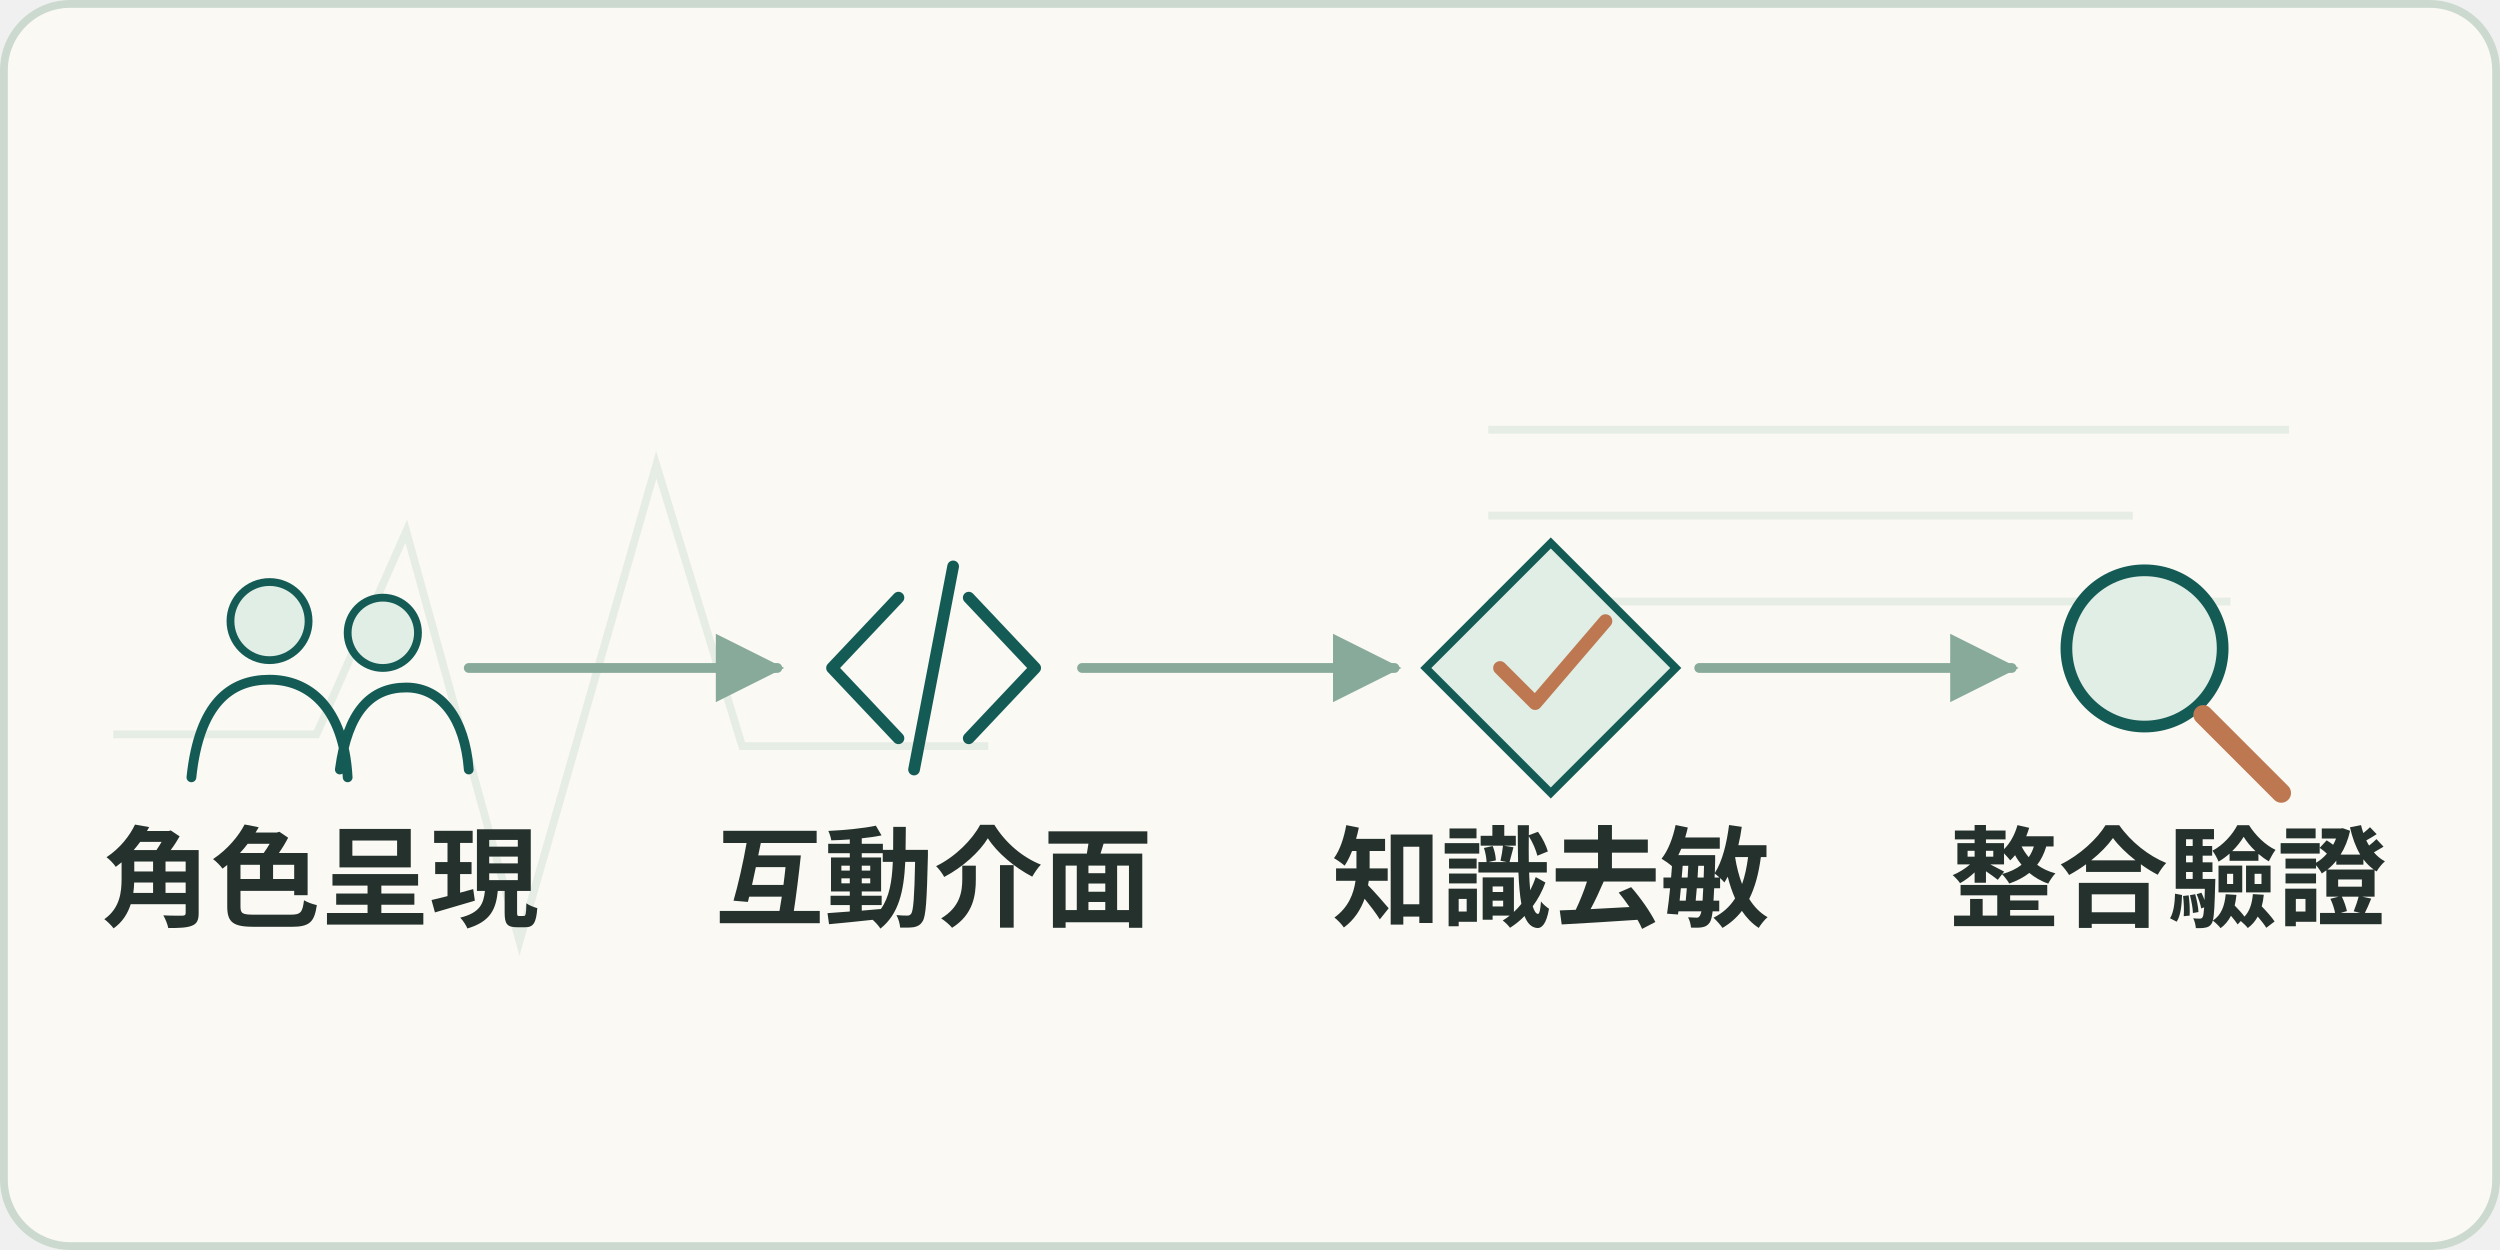
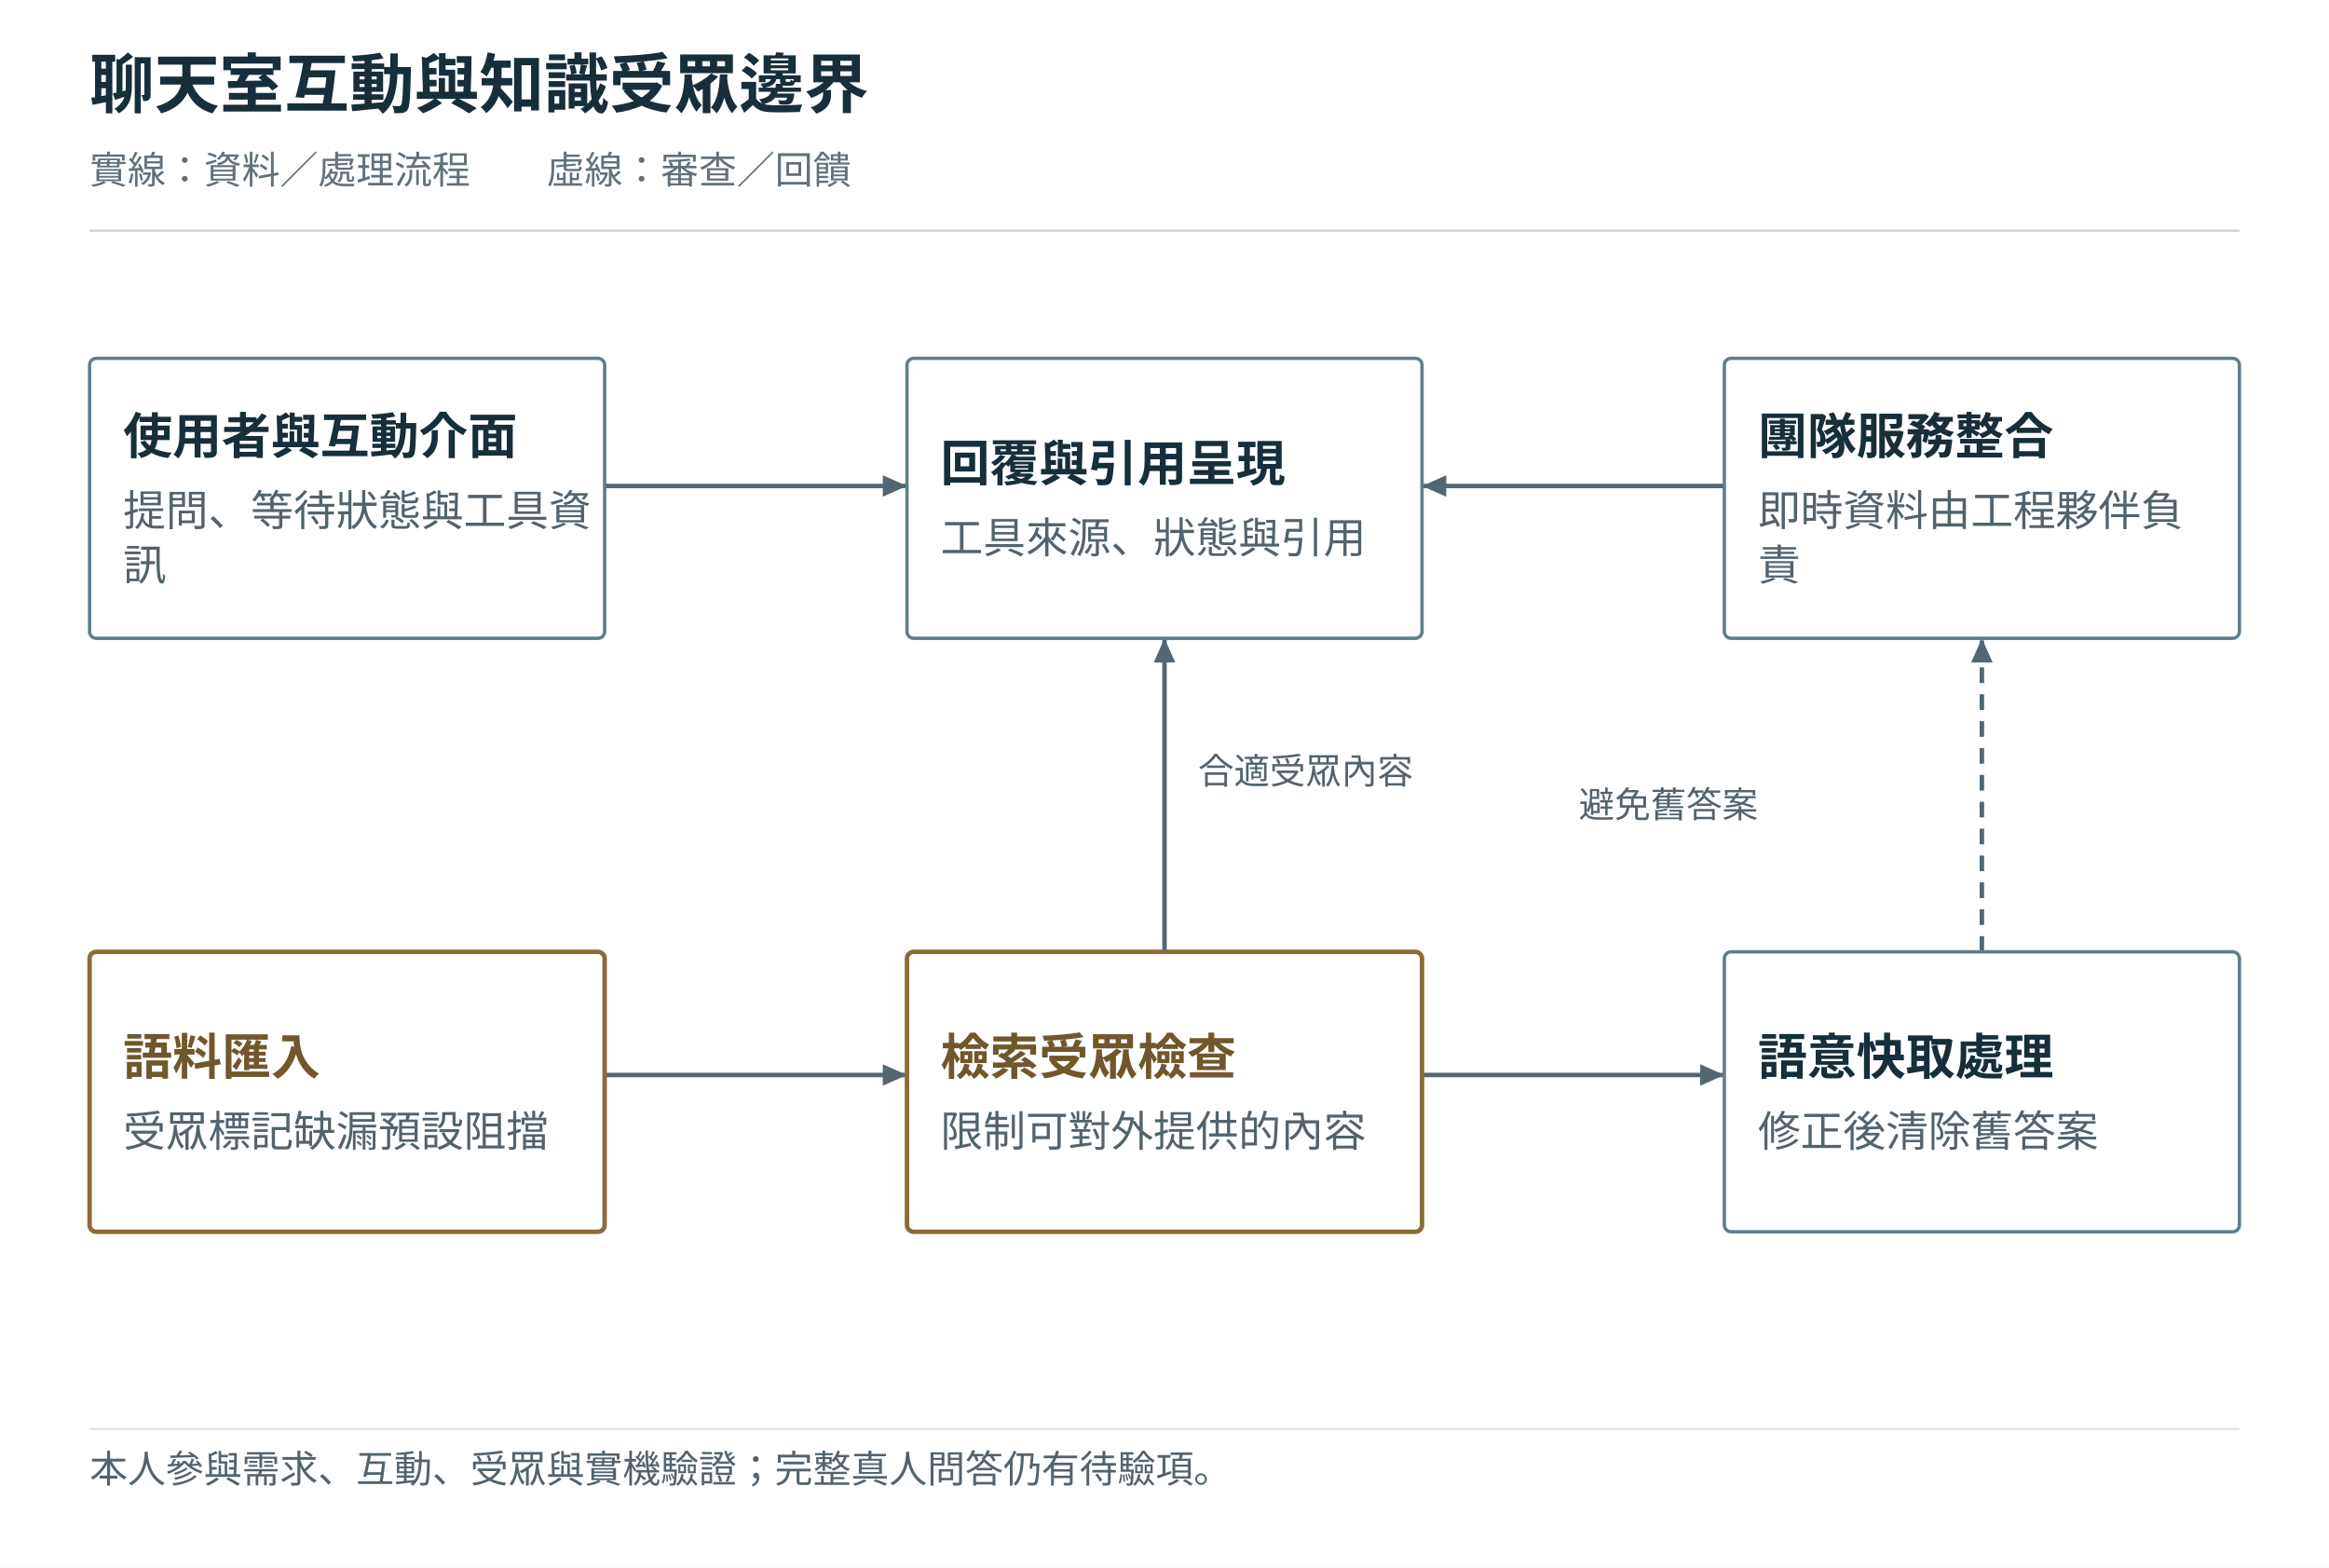
- <svg xmlns="http://www.w3.org/2000/svg" viewBox="0 0 640 320" role="img" aria-labelledby="title desc">
+ <svg xmlns="http://www.w3.org/2000/svg" viewBox="0 0 1040 700" role="img" aria-labelledby="title desc" lang="zh-Hant">
  <defs>
-     <marker id="arrow-ai-assistant-chat" viewBox="0 0 10 10" refX="9" refY="5" markerWidth="7" markerHeight="7" orient="auto-start-reverse">
-       <path d="M0 0L10 5 0 10Z" fill="#88aa9a" />
+     <marker id="ai-assistant-chat-zh" viewBox="0 0 10 10" refX="9" refY="5" markerWidth="6" markerHeight="6" orient="auto">
+       <path d="M0 1L9 5L0 9Z" fill="#526773" />
    </marker>
  </defs>
-   <rect width="640" height="320" rx="18" fill="#faf9f4" />
-   <rect x="1" y="1" width="638" height="318" rx="17" fill="none" stroke="#cbd9cf" stroke-width="2" />
-   <g opacity=".65">
-     <path d="M29 188h52l23-52 29 105 35-122 22 72h63" fill="none" stroke="#dce6dc" stroke-width="2" />
-     <path d="M381 110h205M381 132h165M381 154h190" fill="none" stroke="#dce6dc" stroke-width="2" />
-   </g>
-   <path d="M120.0 171.0 Q159.5 171.0 199.0 171.0" fill="none" stroke="#88aa9a" stroke-width="2.5" stroke-linecap="round" marker-end="url(#arrow-ai-assistant-chat)" />
-   <path d="M277.0 171.0 Q317.0 171.0 357.0 171.0" fill="none" stroke="#88aa9a" stroke-width="2.5" stroke-linecap="round" marker-end="url(#arrow-ai-assistant-chat)" />
-   <path d="M435.0 171.0 Q475.0 171.0 515.0 171.0" fill="none" stroke="#88aa9a" stroke-width="2.5" stroke-linecap="round" marker-end="url(#arrow-ai-assistant-chat)" />
-   <g transform="translate(82 171)">
-     <circle cx="-13" cy="-12" r="10" fill="#e1eee5" stroke="#155b55" stroke-width="2" />
-     <circle cx="16" cy="-9" r="9" fill="#e1eee5" stroke="#155b55" stroke-width="2" />
-     <path d="M-33 28c2-19 10-25 20-25s19 7 20 25M5 26c2-15 8-21 17-21s15 8 16 21" fill="none" stroke="#155b55" stroke-width="2.5" stroke-linecap="round" />
-     <text x="0" y="64" text-anchor="middle" fill="#24312d" font-family="Noto Sans TC,Microsoft JhengHei,Arial,sans-serif" font-weight="700" font-size="28">角色呈現</text>
-   </g>
-   <g transform="translate(239 171)">
-     <path d="m-9-18-17 18 17 18M9-18 26 0 9 18M5-26-5 26" fill="none" stroke="#155b55" stroke-width="3" stroke-linecap="round" stroke-linejoin="round" />
-     <text x="0" y="64" text-anchor="middle" fill="#24312d" font-family="Noto Sans TC,Microsoft JhengHei,Arial,sans-serif" font-weight="700" font-size="28">互動介面</text>
-   </g>
-   <g transform="translate(397 171)">
-     <path d="M0-32 32 0 0 32-32 0Z" fill="#e1eee5" stroke="#155b55" stroke-width="2" />
-     <path d="m-13 0 9 9 18-21" fill="none" stroke="#bd7851" stroke-width="3.5" stroke-linecap="round" stroke-linejoin="round" />
-     <text x="0" y="64" text-anchor="middle" fill="#24312d" font-family="Noto Sans TC,Microsoft JhengHei,Arial,sans-serif" font-weight="700" font-size="28">知識去敏</text>
-   </g>
-   <g transform="translate(555 171)">
-     <circle cx="-6" cy="-5" r="20" fill="#e1eee5" stroke="#155b55" stroke-width="3" />
-     <path d="m9 12 20 20" stroke="#bd7851" stroke-width="5" stroke-linecap="round" />
-     <text x="0" y="64" text-anchor="middle" fill="#24312d" font-family="Noto Sans TC,Microsoft JhengHei,Arial,sans-serif" font-weight="700" font-size="28">整合驗證</text>
+   <rect width="1040" height="700" fill="#fff" />
+   <g font-family="Arial,Microsoft JhengHei,sans-serif">
+     <text x="40" y="48" fill="#172e3b" font-size="29" font-weight="600">
+       <tspan x="40" dy="0">聊天室互動與知識受眾邊界</tspan>
+     </text>
+     <text x="40" y="82" fill="#61717a" font-size="17">
+       <tspan x="40" dy="0">實線：資料／處理流程　　虛線：審查／回饋</tspan>
+     </text>
+     <path d="M40 103H1000" stroke="#ccd5da" />
+     <path d="M270 217H405" fill="none" stroke="#526773" stroke-width="2" marker-end="url(#ai-assistant-chat-zh)" />
+     <path d="M770 217H635" fill="none" stroke="#526773" stroke-width="2" marker-end="url(#ai-assistant-chat-zh)" />
+     <path d="M270 480H405" fill="none" stroke="#526773" stroke-width="2" marker-end="url(#ai-assistant-chat-zh)" />
+     <path d="M635 480H770" fill="none" stroke="#526773" stroke-width="2" marker-end="url(#ai-assistant-chat-zh)" />
+     <path d="M520 425V285" fill="none" stroke="#526773" stroke-width="2" marker-end="url(#ai-assistant-chat-zh)" />
+     <path d="M885 425V285" fill="none" stroke="#526773" stroke-width="2" stroke-dasharray="7 5" marker-end="url(#ai-assistant-chat-zh)" />
+     <rect x="40" y="160" width="230" height="125" rx="3" fill="#fff" stroke="#617d8c" stroke-width="1.5" />
+     <text x="55" y="202.6" fill="#172e3b" font-size="22" font-weight="600">
+       <tspan x="55" dy="0">使用者與互動介面</tspan>
+     </text>
+     <text x="55" y="234.76" fill="#52636d" font-size="19">
+       <tspan x="55" dy="0">提問、等待狀態與工具資</tspan>
+       <tspan x="55" dy="24.32">訊</tspan>
+     </text>
+     <rect x="405" y="160" width="230" height="125" rx="3" fill="#fff" stroke="#617d8c" stroke-width="1.5" />
+     <text x="420" y="214.76" fill="#172e3b" font-size="22" font-weight="600">
+       <tspan x="420" dy="0">回覆與引用呈現</tspan>
+     </text>
+     <text x="420" y="246.92" fill="#52636d" font-size="19">
+       <tspan x="420" dy="0">工具來源、狀態與引用</tspan>
+     </text>
+     <rect x="770" y="160" width="230" height="125" rx="3" fill="#fff" stroke="#617d8c" stroke-width="1.5" />
+     <text x="785" y="202.6" fill="#172e3b" font-size="22" font-weight="600">
+       <tspan x="785" dy="0">團隊服務整合</tspan>
+     </text>
+     <text x="785" y="234.76" fill="#52636d" font-size="19">
+       <tspan x="785" dy="0">即時資料由工程夥伴負</tspan>
+       <tspan x="785" dy="24.32">責</tspan>
+     </text>
+     <rect x="40" y="425" width="230" height="125" rx="3" fill="#fff" stroke="#8c6b37" stroke-width="2" />
+     <text x="55" y="479.76" fill="#71572b" font-size="22" font-weight="600">
+       <tspan x="55" dy="0">語料匯入</tspan>
+     </text>
+     <text x="55" y="511.92" fill="#52636d" font-size="19">
+       <tspan x="55" dy="0">受眾標記缺漏預設阻擋</tspan>
+     </text>
+     <rect x="405" y="425" width="230" height="125" rx="3" fill="#fff" stroke="#8c6b37" stroke-width="2" />
+     <text x="420" y="479.76" fill="#71572b" font-size="22" font-weight="600">
+       <tspan x="420" dy="0">檢索受眾檢查</tspan>
+     </text>
+     <text x="420" y="511.92" fill="#52636d" font-size="19">
+       <tspan x="420" dy="0">限制可對外提供的內容</tspan>
+     </text>
+     <rect x="770" y="425" width="230" height="125" rx="3" fill="#fff" stroke="#617d8c" stroke-width="1.5" />
+     <text x="785" y="479.76" fill="#172e3b" font-size="22" font-weight="600">
+       <tspan x="785" dy="0">語意快取處理</tspan>
+     </text>
+     <text x="785" y="511.92" fill="#52636d" font-size="19">
+       <tspan x="785" dy="0">修正後清除舊答案</tspan>
+     </text>
+     <rect x="531" y="333" width="108" height="23.48" fill="#fff" />
+     <text x="535" y="350" fill="#52636d" font-size="16">
+       <tspan x="535" dy="0">合適受眾內容</tspan>
+     </text>
+     <rect x="701" y="348" width="92" height="23.48" fill="#fff" />
+     <text x="705" y="365" fill="#52636d" font-size="16">
+       <tspan x="705" dy="0">避免舊答案</tspan>
+     </text>
+     <path d="M40 638H1000" stroke="#e0e5e8" />
+     <text x="40" y="662" fill="#52636d" font-size="17">
+       <tspan x="40" dy="0">本人參與需求、互動、受眾與實機驗證；完整真人問答仍有待驗項。</tspan>
+     </text>
  </g>
</svg>
